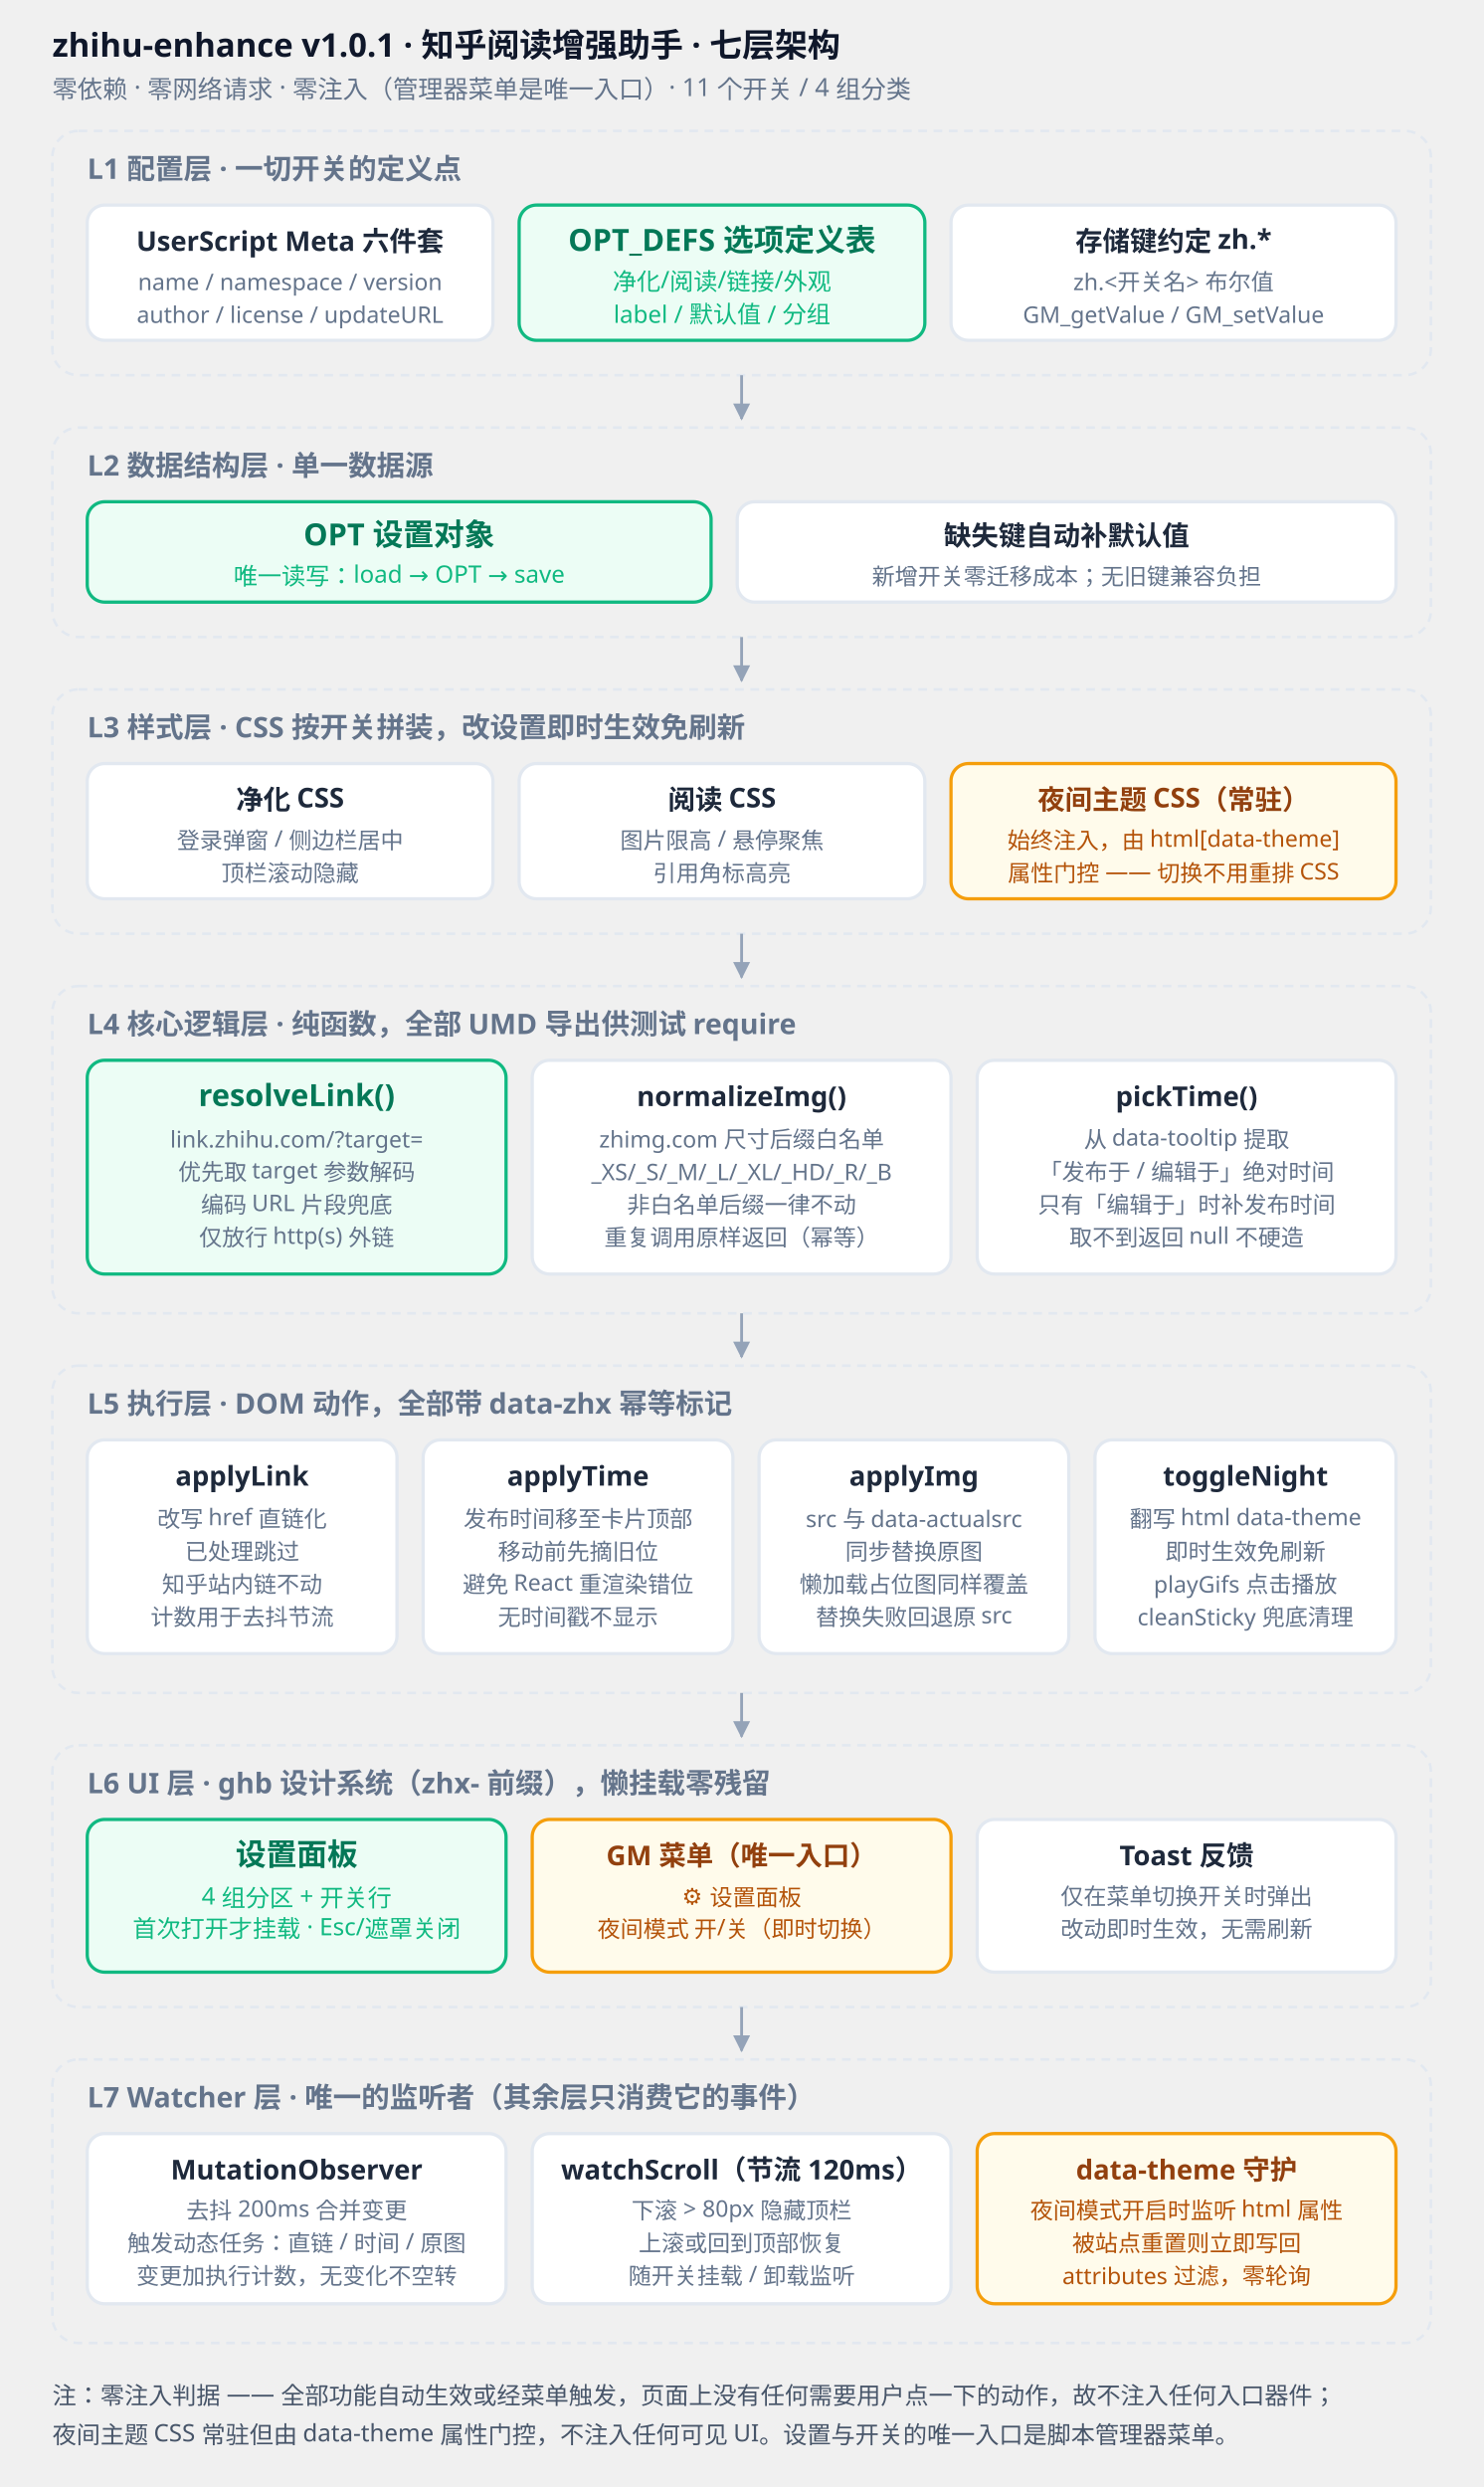
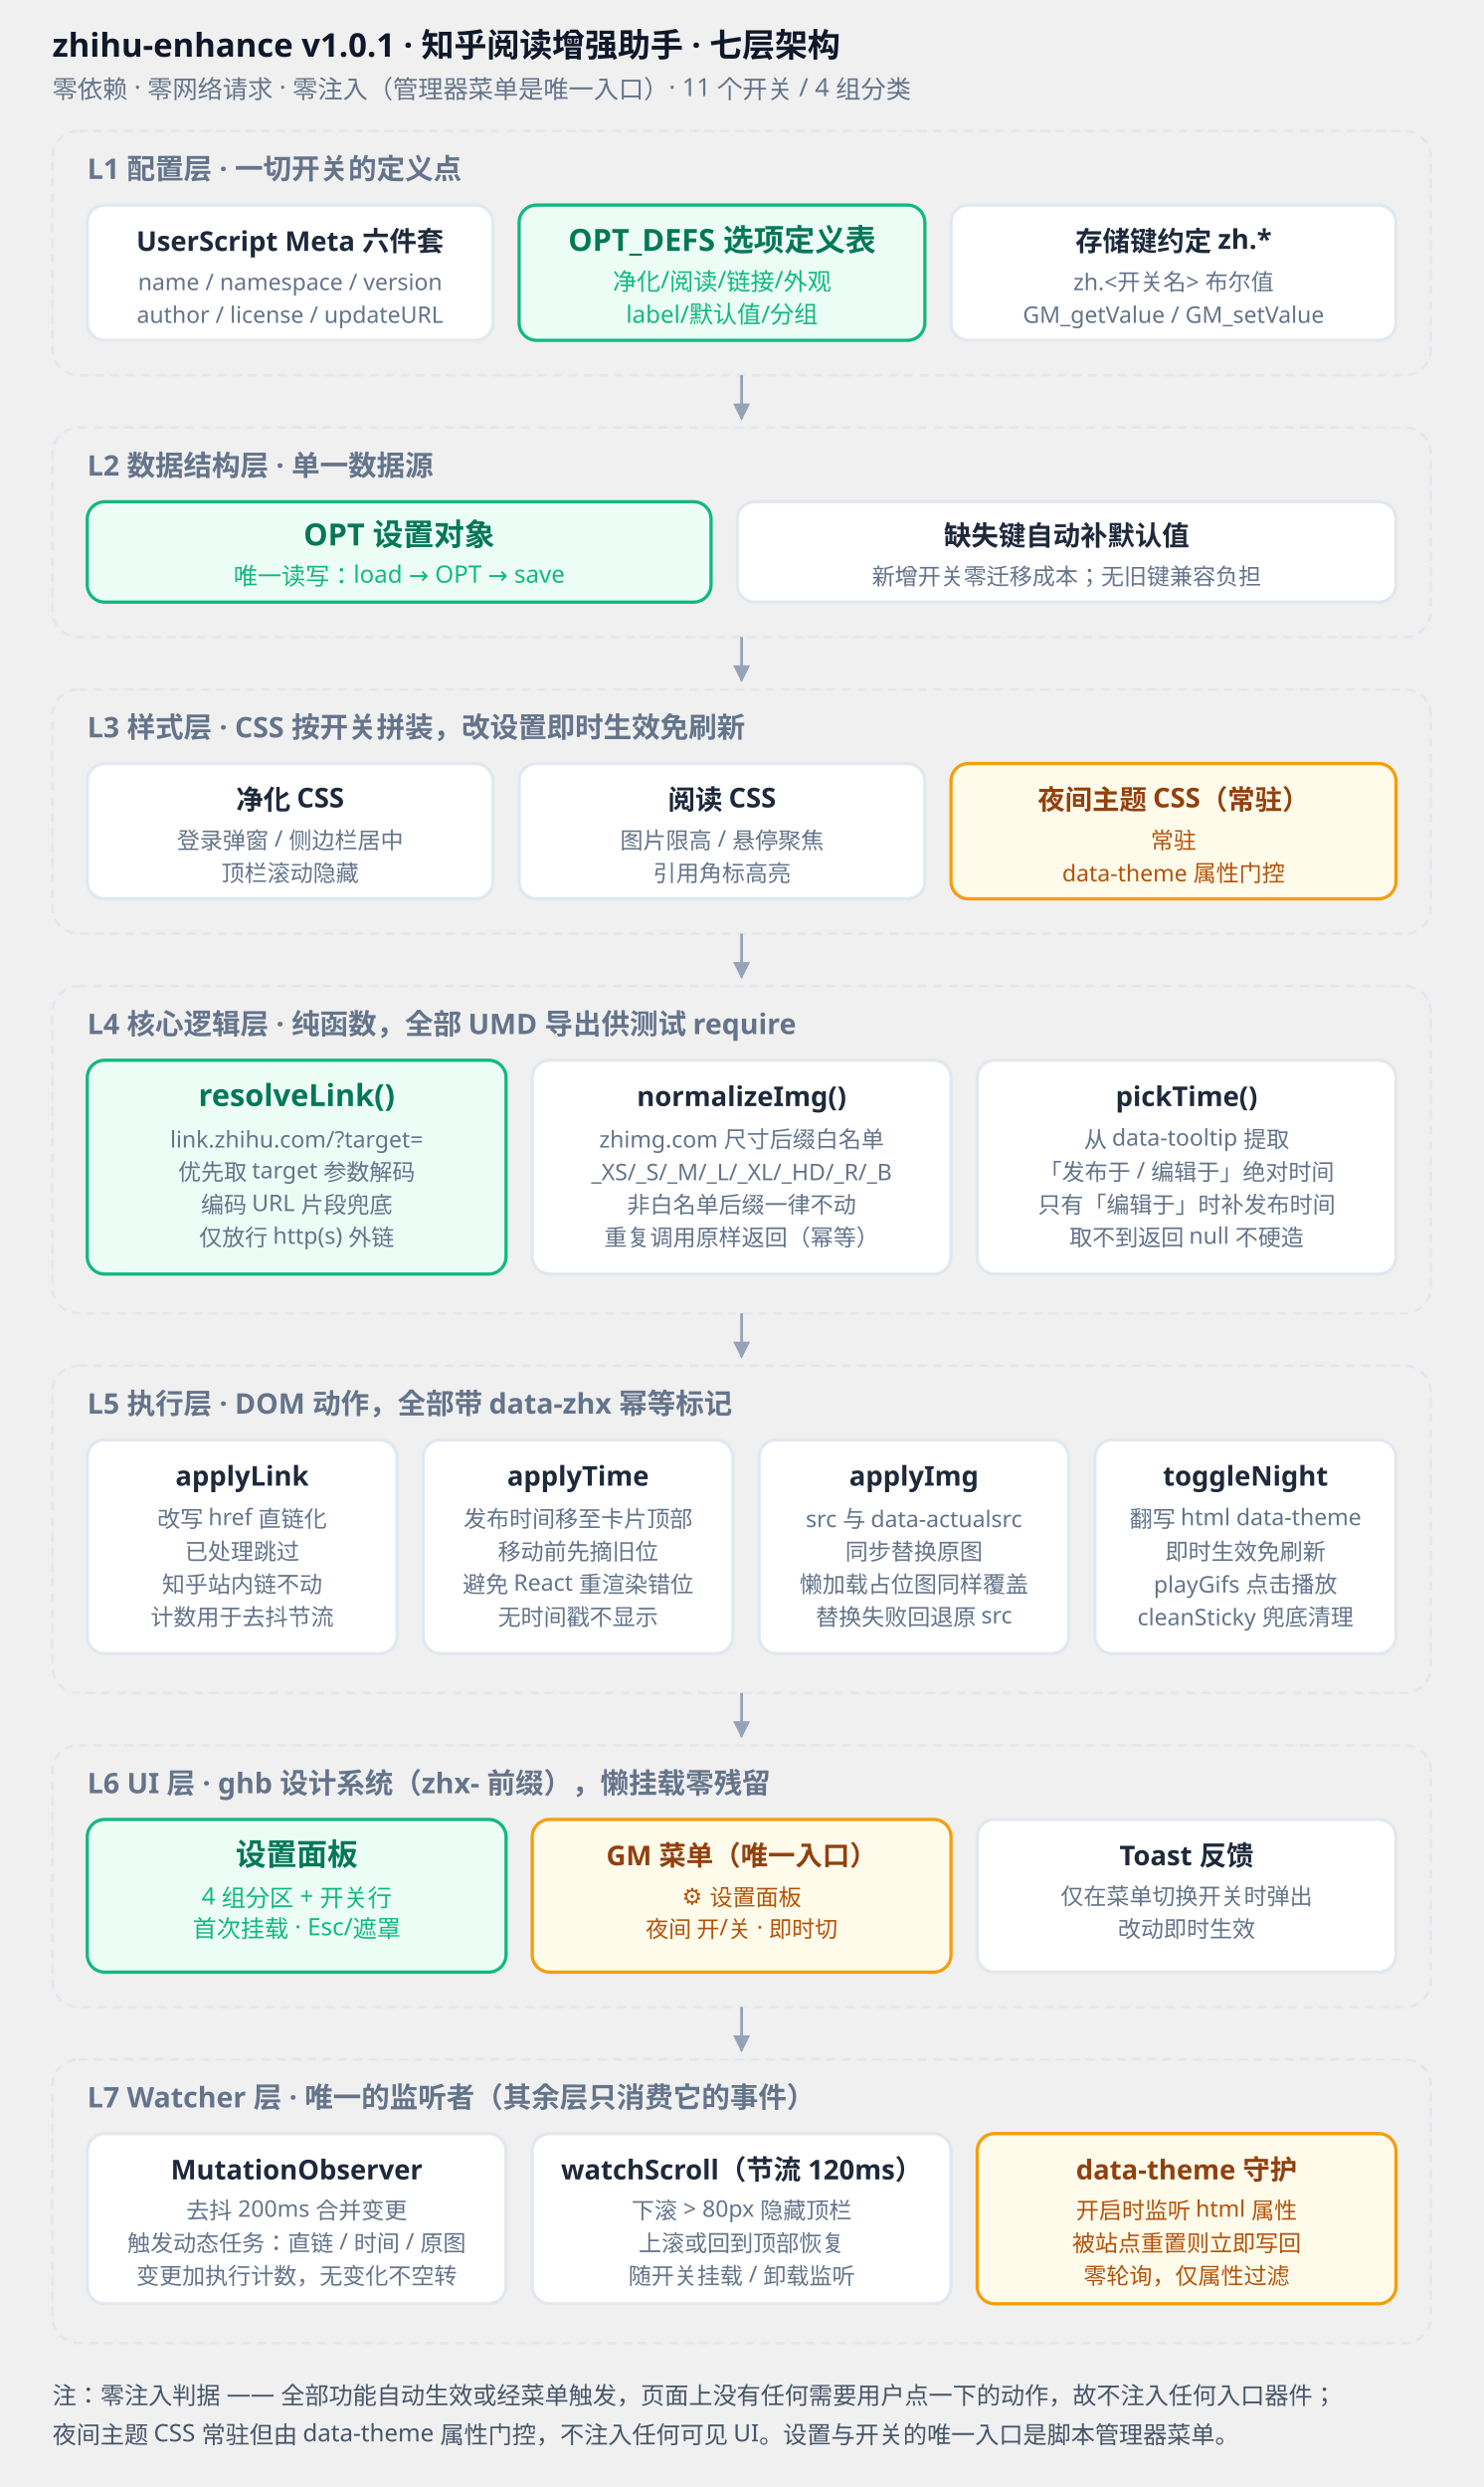
<svg xmlns="http://www.w3.org/2000/svg" viewBox="0 0 680 1140">
  <defs>
    <style>
      .layer { fill: none; stroke: #e2e8f0; stroke-width: 1.2; stroke-dasharray: 4 3; }
      .layer-title { font-family: sans-serif; font-size: 13px; font-weight: 600; fill: #64748b; }
      .node { fill: #ffffff; stroke: #e2e8f0; stroke-width: 1.5; }
      .nt { font-family: sans-serif; font-size: 12.5px; font-weight: 600; fill: #1e293b; }
      .nd { font-family: sans-serif; font-size: 10.5px; fill: #64748b; }
      .arrow { stroke: #94a3b8; stroke-width: 1.3; fill: none; }
      .band { fill: #ecfdf5; stroke: #10b981; stroke-width: 1.5; }
      .band-t { font-family: sans-serif; font-size: 14px; font-weight: 700; fill: #047857; }
      .band-d { font-family: sans-serif; font-size: 11px; fill: #10b981; }
      .warn { fill: #fffbeb; stroke: #f59e0b; stroke-width: 1.5; }
      .warn-t { font-family: sans-serif; font-size: 12.5px; font-weight: 600; fill: #92400e; }
      .warn-d { font-family: sans-serif; font-size: 10.5px; fill: #b45309; }
      .h1 { font-family: sans-serif; font-size: 15px; font-weight: 700; fill: #0f172a; }
      .h2 { font-family: sans-serif; font-size: 11.5px; fill: #64748b; }
      .note { font-family: sans-serif; font-size: 11px; fill: #475569; }
    </style>
    <marker id="ar" viewBox="0 0 10 10" refX="9" refY="5" markerWidth="6" markerHeight="6" orient="auto-start-reverse">
      <path d="M0 0 L10 5 L0 10 z" fill="#94a3b8" />
    </marker>
  </defs>
  <text x="24" y="26" class="h1">zhihu-enhance v1.0.1 · 知乎阅读增强助手 · 七层架构</text>
  <text x="24" y="45" class="h2">零依赖 · 零网络请求 · 零注入（管理器菜单是唯一入口）· 11 个开关 / 4 组分类</text>
  <rect x="24" y="60" width="632" height="112" rx="12" class="layer" />
  <text x="40" y="82" class="layer-title">L1 配置层 · 一切开关的定义点</text>
  <rect x="40" y="94" width="186" height="62" rx="8" class="node" />
  <text x="133" y="115" class="nt" text-anchor="middle">UserScript Meta 六件套</text>
  <text x="133" y="133" class="nd" text-anchor="middle">name / namespace / version</text>
  <text x="133" y="148" class="nd" text-anchor="middle">author / license / updateURL</text>
  <rect x="238" y="94" width="186" height="62" rx="8" class="band" />
  <text x="331" y="115" class="band-t" text-anchor="middle">OPT_DEFS 选项定义表</text>
  <text x="331" y="133" class="band-d" text-anchor="middle">净化/阅读/链接/外观</text>
-   <text x="331" y="148" class="band-d" text-anchor="middle">label / 默认值 / 分组</text>
+   <text x="331" y="148" class="band-d" text-anchor="middle">label/默认值/分组</text>
  <rect x="436" y="94" width="204" height="62" rx="8" class="node" />
  <text x="538" y="115" class="nt" text-anchor="middle">存储键约定 zh.*</text>
  <text x="538" y="133" class="nd" text-anchor="middle">zh.&lt;开关名&gt; 布尔值</text>
  <text x="538" y="148" class="nd" text-anchor="middle">GM_getValue / GM_setValue</text>
  <line x1="340" y1="172" x2="340" y2="192" class="arrow" marker-end="url(#ar)" />
  <rect x="24" y="196" width="632" height="96" rx="12" class="layer" />
  <text x="40" y="218" class="layer-title">L2 数据结构层 · 单一数据源</text>
  <rect x="40" y="230" width="286" height="46" rx="8" class="band" />
  <text x="183" y="250" class="band-t" text-anchor="middle">OPT 设置对象</text>
  <text x="183" y="268" class="band-d" text-anchor="middle">唯一读写：load → OPT → save</text>
  <rect x="338" y="230" width="302" height="46" rx="8" class="node" />
  <text x="489" y="250" class="nt" text-anchor="middle">缺失键自动补默认值</text>
  <text x="489" y="268" class="nd" text-anchor="middle">新增开关零迁移成本；无旧键兼容负担</text>
  <line x1="340" y1="292" x2="340" y2="312" class="arrow" marker-end="url(#ar)" />
  <rect x="24" y="316" width="632" height="112" rx="12" class="layer" />
  <text x="40" y="338" class="layer-title">L3 样式层 · CSS 按开关拼装，改设置即时生效免刷新</text>
  <rect x="40" y="350" width="186" height="62" rx="8" class="node" />
  <text x="133" y="371" class="nt" text-anchor="middle">净化 CSS</text>
  <text x="133" y="389" class="nd" text-anchor="middle">登录弹窗 / 侧边栏居中</text>
  <text x="133" y="404" class="nd" text-anchor="middle">顶栏滚动隐藏</text>
  <rect x="238" y="350" width="186" height="62" rx="8" class="node" />
  <text x="331" y="371" class="nt" text-anchor="middle">阅读 CSS</text>
  <text x="331" y="389" class="nd" text-anchor="middle">图片限高 / 悬停聚焦</text>
  <text x="331" y="404" class="nd" text-anchor="middle">引用角标高亮</text>
  <rect x="436" y="350" width="204" height="62" rx="8" class="warn" />
  <text x="538" y="371" class="warn-t" text-anchor="middle">夜间主题 CSS（常驻）</text>
-   <text x="538" y="389" class="warn-d" text-anchor="middle">始终注入，由 html[data-theme]</text>
-   <text x="538" y="404" class="warn-d" text-anchor="middle">属性门控 —— 切换不用重排 CSS</text>
+   <text x="538" y="389" class="warn-d" text-anchor="middle">常驻</text>
+   <text x="538" y="404" class="warn-d" text-anchor="middle">data-theme 属性门控</text>
  <line x1="340" y1="428" x2="340" y2="448" class="arrow" marker-end="url(#ar)" />
  <rect x="24" y="452" width="632" height="150" rx="12" class="layer" />
  <text x="40" y="474" class="layer-title">L4 核心逻辑层 · 纯函数，全部 UMD 导出供测试 require</text>
  <rect x="40" y="486" width="192" height="98" rx="8" class="band" />
  <text x="136" y="507" class="band-t" text-anchor="middle">resolveLink()</text>
  <text x="136" y="526" class="nd" text-anchor="middle">link.zhihu.com/?target=</text>
  <text x="136" y="541" class="nd" text-anchor="middle">优先取 target 参数解码</text>
  <text x="136" y="556" class="nd" text-anchor="middle">编码 URL 片段兜底</text>
  <text x="136" y="571" class="nd" text-anchor="middle">仅放行 http(s) 外链</text>
  <rect x="244" y="486" width="192" height="98" rx="8" class="node" />
  <text x="340" y="507" class="nt" text-anchor="middle">normalizeImg()</text>
  <text x="340" y="526" class="nd" text-anchor="middle">zhimg.com 尺寸后缀白名单</text>
  <text x="340" y="541" class="nd" text-anchor="middle">_XS/_S/_M/_L/_XL/_HD/_R/_B</text>
  <text x="340" y="556" class="nd" text-anchor="middle">非白名单后缀一律不动</text>
  <text x="340" y="571" class="nd" text-anchor="middle">重复调用原样返回（幂等）</text>
  <rect x="448" y="486" width="192" height="98" rx="8" class="node" />
  <text x="544" y="507" class="nt" text-anchor="middle">pickTime()</text>
  <text x="544" y="526" class="nd" text-anchor="middle">从 data-tooltip 提取</text>
  <text x="544" y="541" class="nd" text-anchor="middle">「发布于 / 编辑于」绝对时间</text>
  <text x="544" y="556" class="nd" text-anchor="middle">只有「编辑于」时补发布时间</text>
  <text x="544" y="571" class="nd" text-anchor="middle">取不到返回 null 不硬造</text>
  <line x1="340" y1="602" x2="340" y2="622" class="arrow" marker-end="url(#ar)" />
  <rect x="24" y="626" width="632" height="150" rx="12" class="layer" />
  <text x="40" y="648" class="layer-title">L5 执行层 · DOM 动作，全部带 data-zhx 幂等标记</text>
  <rect x="40" y="660" width="142" height="98" rx="8" class="node" />
  <text x="111" y="681" class="nt" text-anchor="middle">applyLink</text>
  <text x="111" y="700" class="nd" text-anchor="middle">改写 href 直链化</text>
  <text x="111" y="715" class="nd" text-anchor="middle">已处理跳过</text>
  <text x="111" y="730" class="nd" text-anchor="middle">知乎站内链不动</text>
  <text x="111" y="745" class="nd" text-anchor="middle">计数用于去抖节流</text>
  <rect x="194" y="660" width="142" height="98" rx="8" class="node" />
  <text x="265" y="681" class="nt" text-anchor="middle">applyTime</text>
  <text x="265" y="700" class="nd" text-anchor="middle">发布时间移至卡片顶部</text>
  <text x="265" y="715" class="nd" text-anchor="middle">移动前先摘旧位</text>
  <text x="265" y="730" class="nd" text-anchor="middle">避免 React 重渲染错位</text>
  <text x="265" y="745" class="nd" text-anchor="middle">无时间戳不显示</text>
  <rect x="348" y="660" width="142" height="98" rx="8" class="node" />
  <text x="419" y="681" class="nt" text-anchor="middle">applyImg</text>
  <text x="419" y="700" class="nd" text-anchor="middle">src 与 data-actualsrc</text>
  <text x="419" y="715" class="nd" text-anchor="middle">同步替换原图</text>
  <text x="419" y="730" class="nd" text-anchor="middle">懒加载占位图同样覆盖</text>
  <text x="419" y="745" class="nd" text-anchor="middle">替换失败回退原 src</text>
  <rect x="502" y="660" width="138" height="98" rx="8" class="node" />
  <text x="571" y="681" class="nt" text-anchor="middle">toggleNight</text>
  <text x="571" y="700" class="nd" text-anchor="middle">翻写 html data-theme</text>
  <text x="571" y="715" class="nd" text-anchor="middle">即时生效免刷新</text>
  <text x="571" y="730" class="nd" text-anchor="middle">playGifs 点击播放</text>
  <text x="571" y="745" class="nd" text-anchor="middle">cleanSticky 兜底清理</text>
  <line x1="340" y1="776" x2="340" y2="796" class="arrow" marker-end="url(#ar)" />
  <rect x="24" y="800" width="632" height="120" rx="12" class="layer" />
  <text x="40" y="822" class="layer-title">L6 UI 层 · ghb 设计系统（zhx- 前缀），懒挂载零残留</text>
  <rect x="40" y="834" width="192" height="70" rx="8" class="band" />
  <text x="136" y="855" class="band-t" text-anchor="middle">设置面板</text>
  <text x="136" y="873" class="band-d" text-anchor="middle">4 组分区 + 开关行</text>
-   <text x="136" y="888" class="band-d" text-anchor="middle">首次打开才挂载 · Esc/遮罩关闭</text>
+   <text x="136" y="888" class="band-d" text-anchor="middle">首次挂载 · Esc/遮罩</text>
  <rect x="244" y="834" width="192" height="70" rx="8" class="warn" />
  <text x="340" y="855" class="warn-t" text-anchor="middle">GM 菜单（唯一入口）</text>
  <text x="340" y="873" class="warn-d" text-anchor="middle">⚙ 设置面板</text>
-   <text x="340" y="888" class="warn-d" text-anchor="middle">夜间模式 开/关（即时切换）</text>
+   <text x="340" y="888" class="warn-d" text-anchor="middle">夜间 开/关 · 即时切</text>
  <rect x="448" y="834" width="192" height="70" rx="8" class="node" />
  <text x="544" y="855" class="nt" text-anchor="middle">Toast 反馈</text>
  <text x="544" y="873" class="nd" text-anchor="middle">仅在菜单切换开关时弹出</text>
-   <text x="544" y="888" class="nd" text-anchor="middle">改动即时生效，无需刷新</text>
+   <text x="544" y="888" class="nd" text-anchor="middle">改动即时生效</text>
  <line x1="340" y1="920" x2="340" y2="940" class="arrow" marker-end="url(#ar)" />
  <rect x="24" y="944" width="632" height="130" rx="12" class="layer" />
  <text x="40" y="966" class="layer-title">L7 Watcher 层 · 唯一的监听者（其余层只消费它的事件）</text>
  <rect x="40" y="978" width="192" height="78" rx="8" class="node" />
  <text x="136" y="999" class="nt" text-anchor="middle">MutationObserver</text>
  <text x="136" y="1017" class="nd" text-anchor="middle">去抖 200ms 合并变更</text>
  <text x="136" y="1032" class="nd" text-anchor="middle">触发动态任务：直链 / 时间 / 原图</text>
  <text x="136" y="1047" class="nd" text-anchor="middle">变更加执行计数，无变化不空转</text>
  <rect x="244" y="978" width="192" height="78" rx="8" class="node" />
  <text x="340" y="999" class="nt" text-anchor="middle">watchScroll（节流 120ms）</text>
  <text x="340" y="1017" class="nd" text-anchor="middle">下滚 &gt; 80px 隐藏顶栏</text>
  <text x="340" y="1032" class="nd" text-anchor="middle">上滚或回到顶部恢复</text>
  <text x="340" y="1047" class="nd" text-anchor="middle">随开关挂载 / 卸载监听</text>
  <rect x="448" y="978" width="192" height="78" rx="8" class="warn" />
  <text x="544" y="999" class="warn-t" text-anchor="middle">data-theme 守护</text>
-   <text x="544" y="1017" class="warn-d" text-anchor="middle">夜间模式开启时监听 html 属性</text>
+   <text x="544" y="1017" class="warn-d" text-anchor="middle">开启时监听 html 属性</text>
  <text x="544" y="1032" class="warn-d" text-anchor="middle">被站点重置则立即写回</text>
-   <text x="544" y="1047" class="warn-d" text-anchor="middle">attributes 过滤，零轮询</text>
+   <text x="544" y="1047" class="warn-d" text-anchor="middle">零轮询，仅属性过滤</text>
  <text x="24" y="1102" class="note">注：零注入判据 —— 全部功能自动生效或经菜单触发，页面上没有任何需要用户点一下的动作，故不注入任何入口器件；</text>
  <text x="24" y="1120" class="note">夜间主题 CSS 常驻但由 data-theme 属性门控，不注入任何可见 UI。设置与开关的唯一入口是脚本管理器菜单。</text>
</svg>
